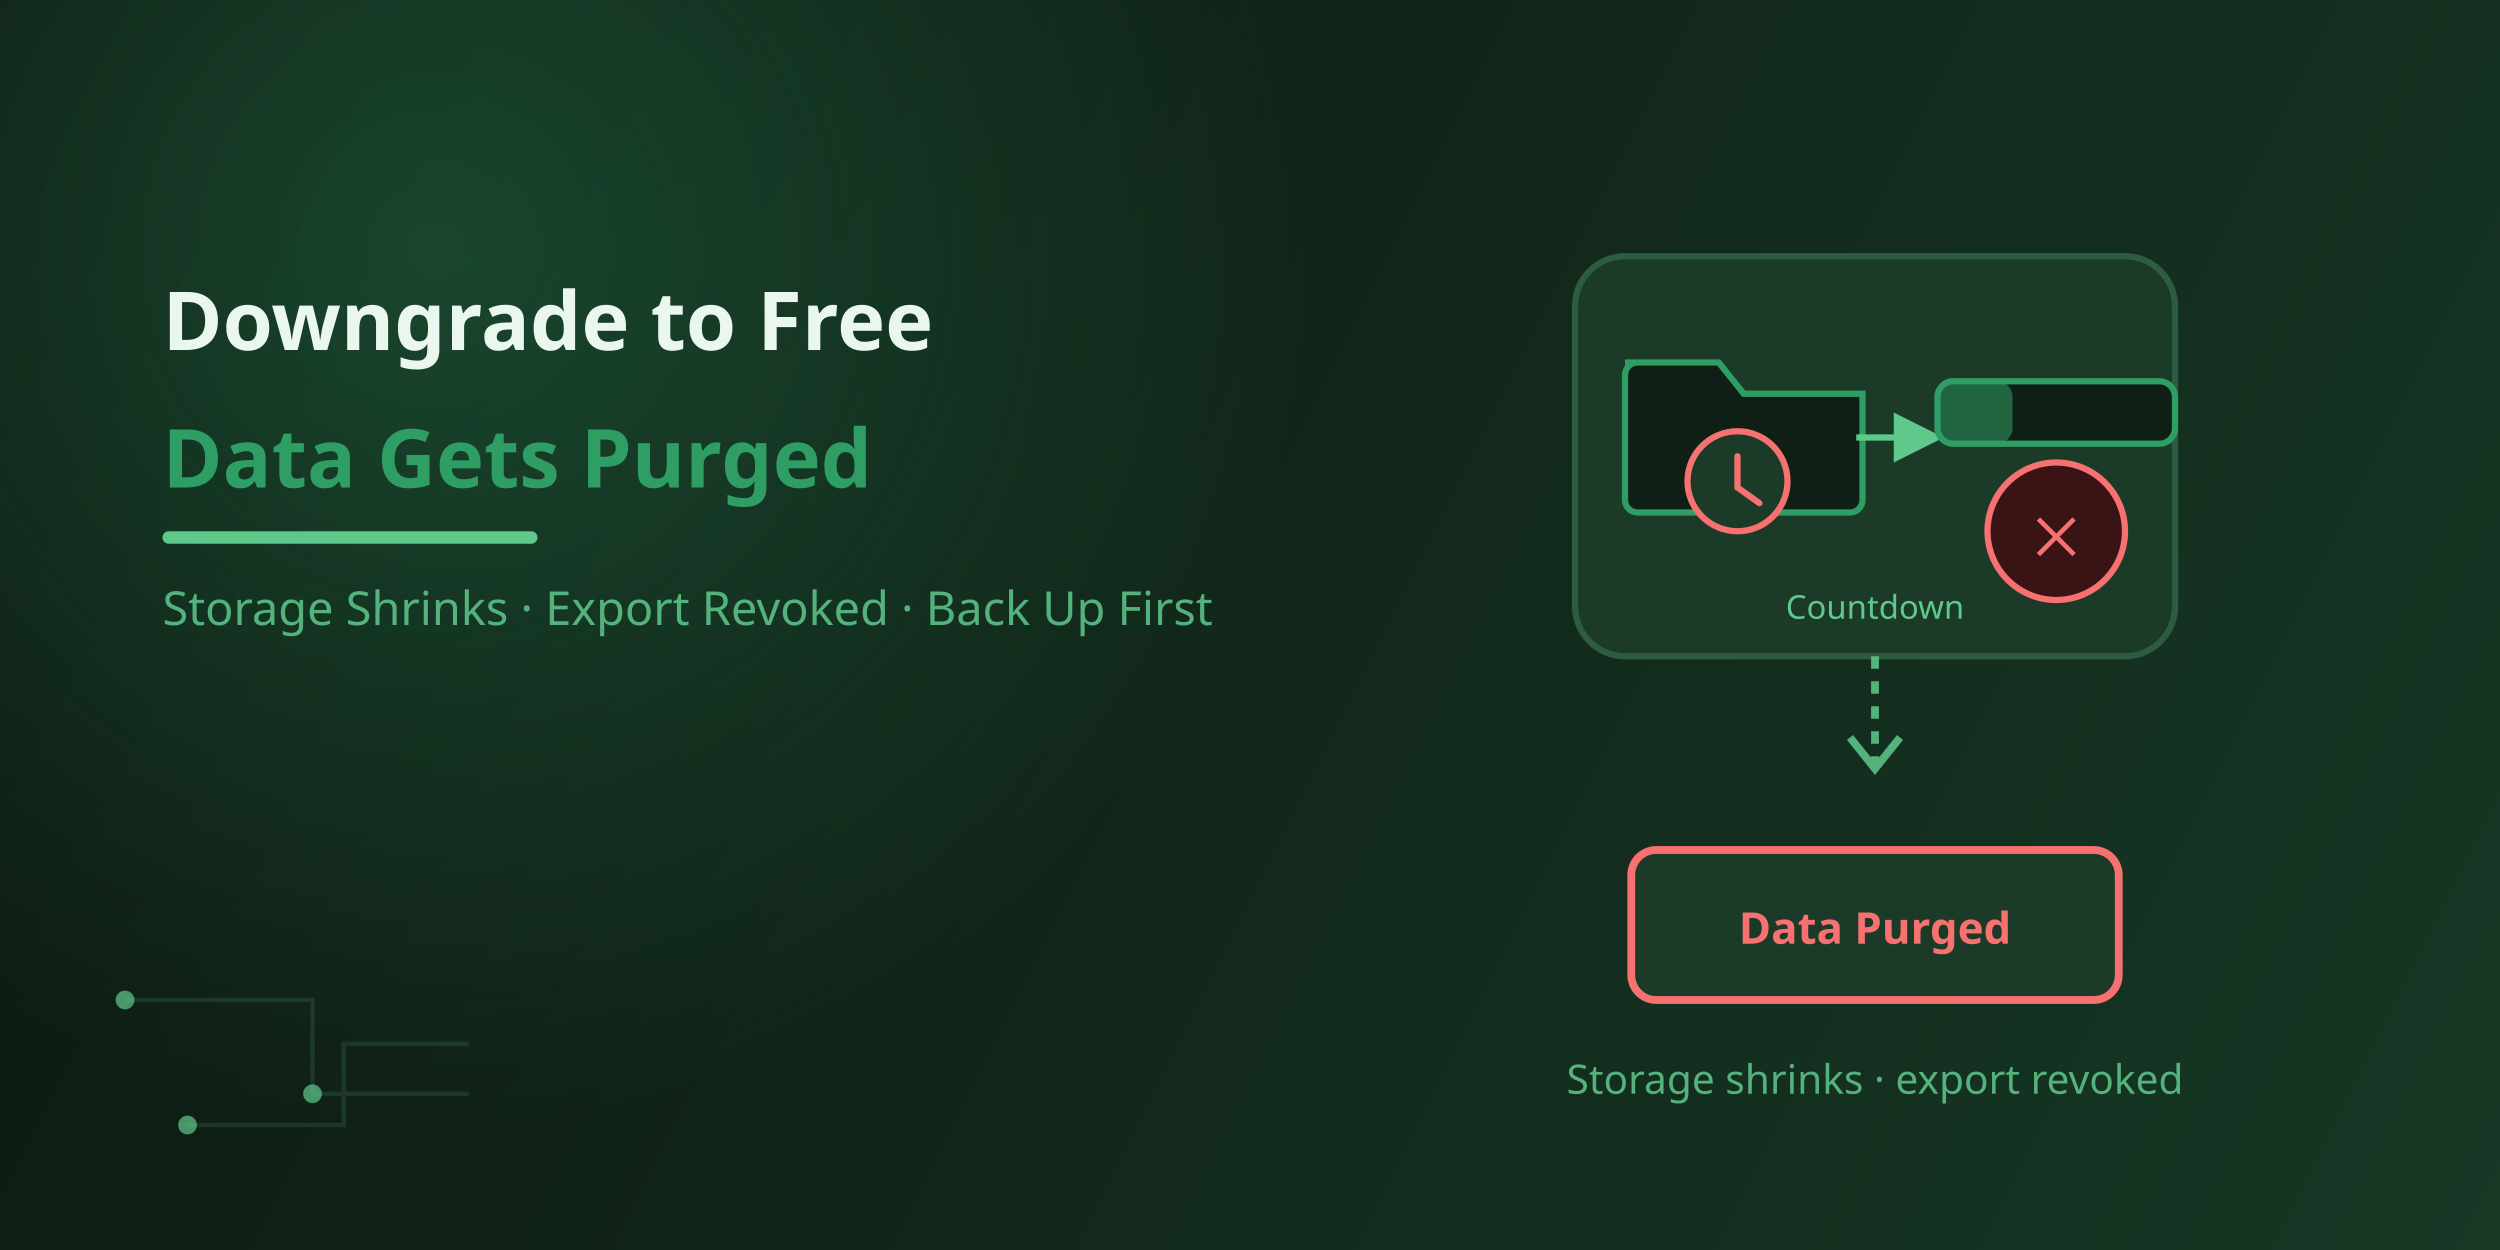
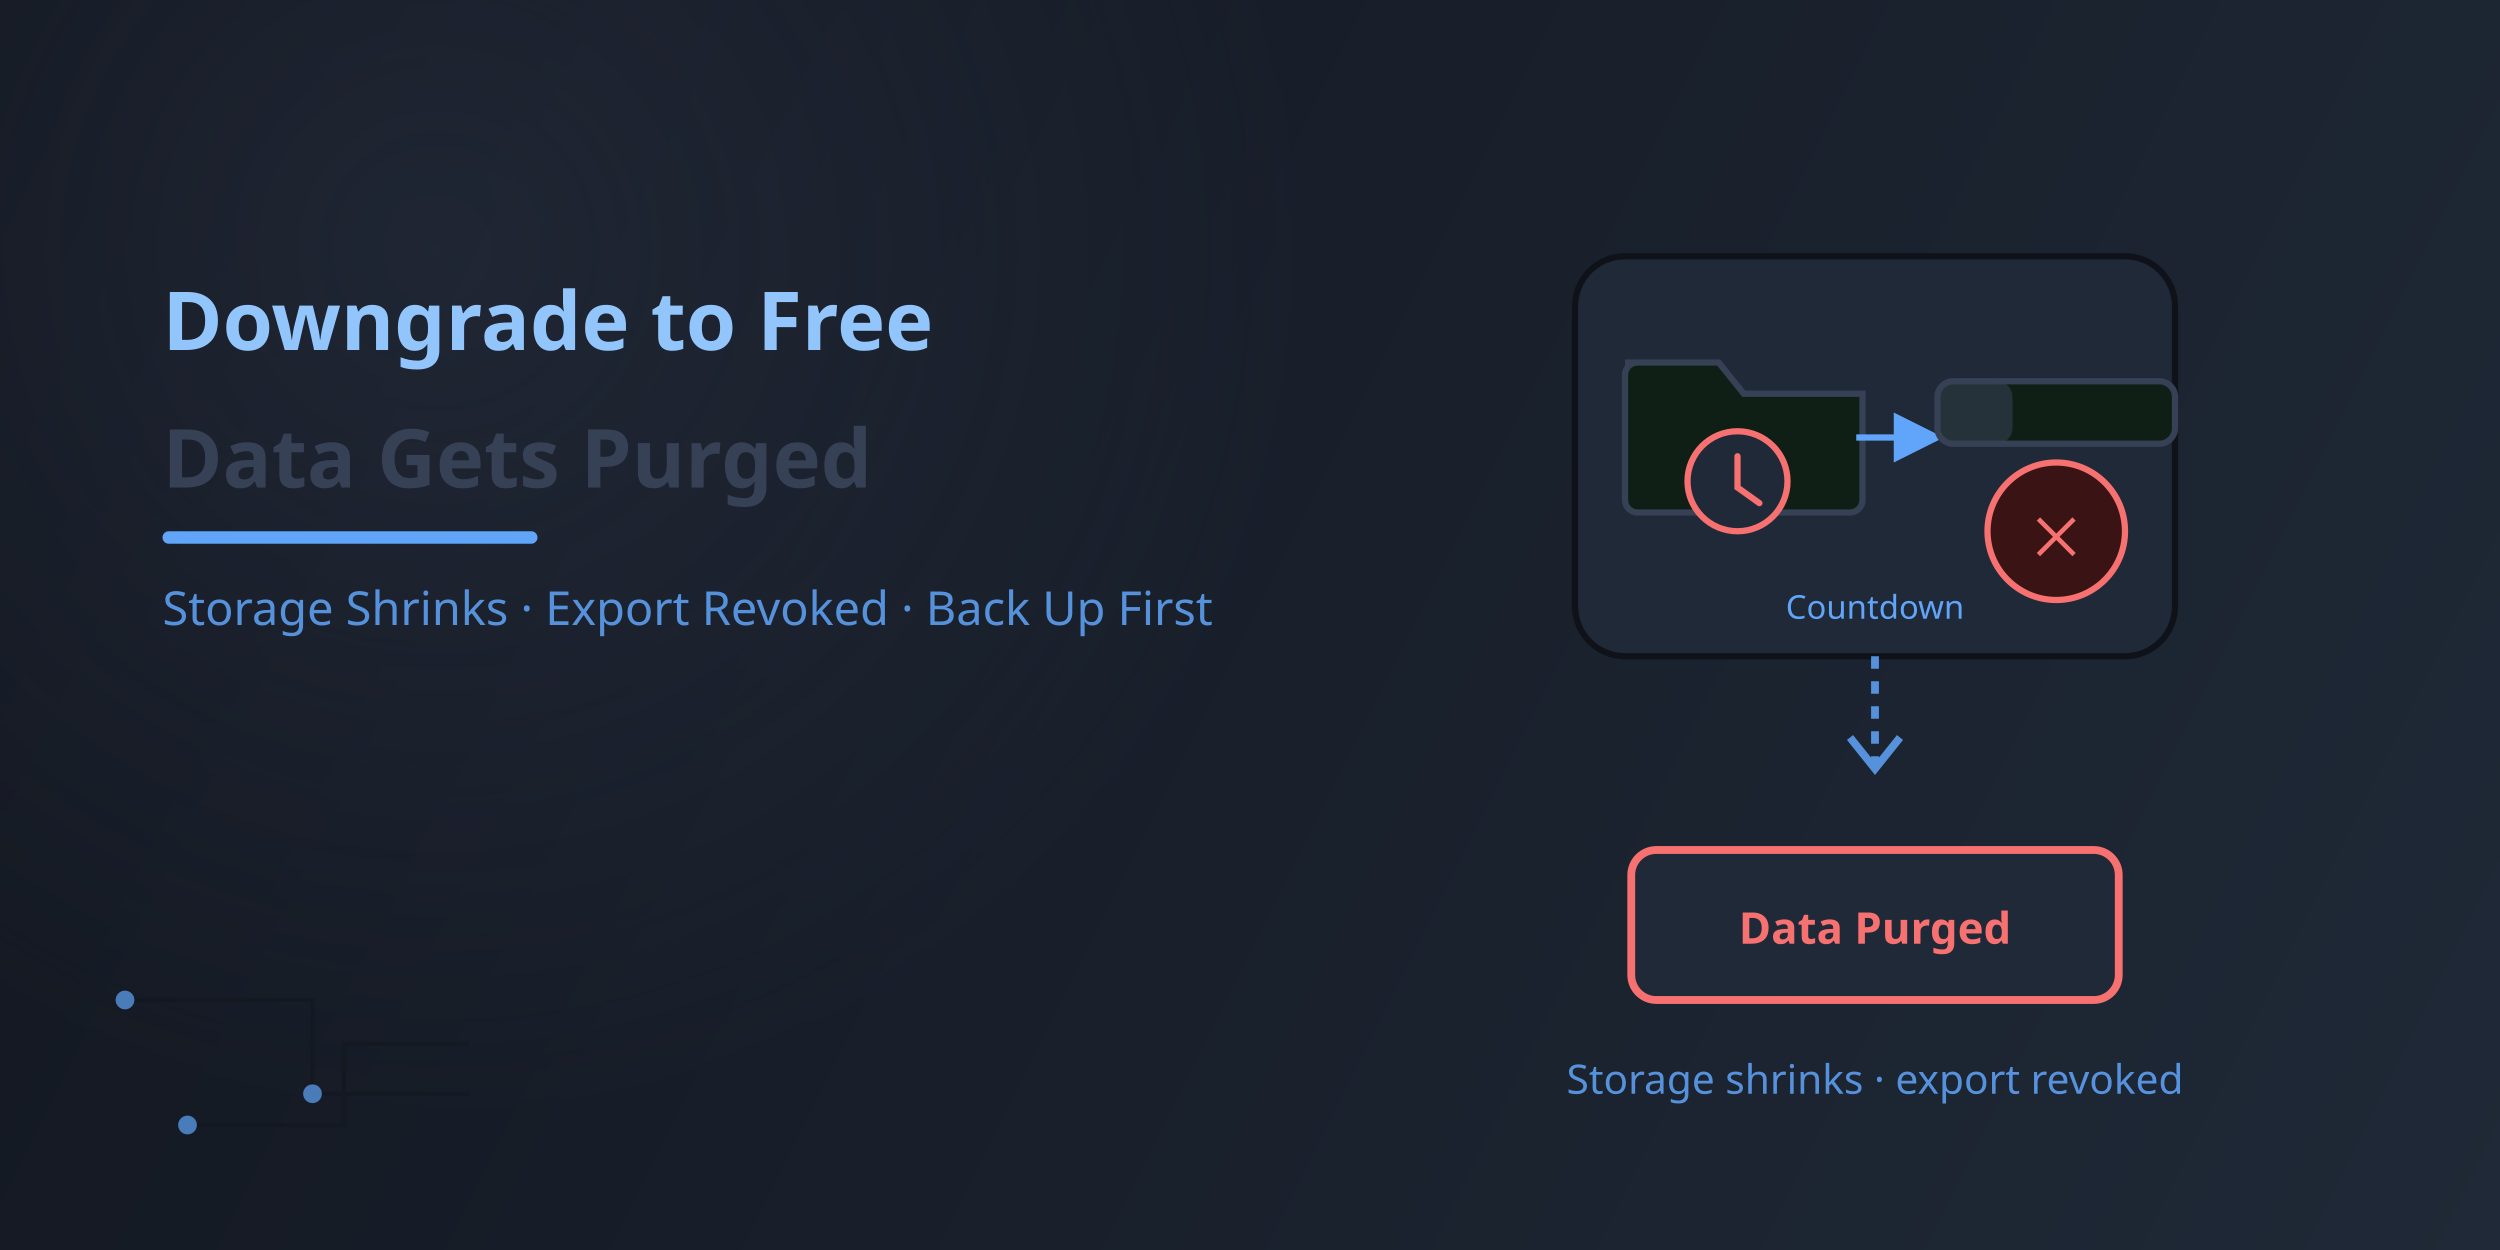
<svg xmlns="http://www.w3.org/2000/svg" viewBox="0 0 800 400" role="img" aria-label="AI订阅Downgrade to Free后数据保留期限封面图">
  <defs>
    <linearGradient id="bgGradDdl" x1="0" y1="0" x2="800" y2="400" gradientUnits="userSpaceOnUse">
-       <stop offset="0" stop-color="#0d1610" />
-       <stop offset="1" stop-color="#163825" />
+       <stop offset="0" stop-color="#12161f" />
+       <stop offset="1" stop-color="#1f2937" />
    </linearGradient>
    <radialGradient id="glowDdl" cx="140" cy="80" r="280" gradientUnits="userSpaceOnUse">
-       <stop offset="0" stop-color="#2f9e64" stop-opacity="0.32" />
-       <stop offset="1" stop-color="#2f9e64" stop-opacity="0" />
+       <stop offset="0" stop-color="#374155" stop-opacity="0.32" />
+       <stop offset="1" stop-color="#374155" stop-opacity="0" />
    </radialGradient>
  </defs>
  <rect width="800" height="400" fill="url(#bgGradDdl)" />
  <rect width="800" height="400" fill="url(#glowDdl)" />
-   <g stroke="#2d5c40" stroke-width="1.4" opacity="0.4" fill="none">
+   <g stroke="#0f1319" stroke-width="1.4" opacity="0.4" fill="none">
    <path d="M40 320 h60 v30 h50" />
    <path d="M60 360 h50 v-26 h40" />
  </g>
-   <g fill="#5fc98c" opacity="0.7">
+   <g fill="#60a5fa" opacity="0.7">
    <circle cx="40" cy="320" r="3" />
    <circle cx="100" cy="350" r="3" />
    <circle cx="60" cy="360" r="3" />
  </g>
-   <text x="52" y="112" font-family="'PingFang SC','Microsoft YaHei',sans-serif" font-size="26" font-weight="700" fill="#eaf7ee">Downgrade to Free</text>
-   <text x="52" y="156" font-family="'PingFang SC','Microsoft YaHei',sans-serif" font-size="26" font-weight="700" fill="#2f9e64">Data Gets Purged</text>
-   <rect x="52" y="170" width="120" height="4" rx="2" fill="#5fc98c" />
-   <text x="52" y="200" font-family="'PingFang SC','Microsoft YaHei',sans-serif" font-size="15" font-weight="400" fill="#5fc98c" opacity="0.85">Storage Shrinks · Export Revoked · Back Up First</text>
+   <text x="52" y="112" font-family="'PingFang SC','Microsoft YaHei',sans-serif" font-size="26" font-weight="700" fill="#93c5fd">Downgrade to Free</text>
+   <text x="52" y="156" font-family="'PingFang SC','Microsoft YaHei',sans-serif" font-size="26" font-weight="700" fill="#374155">Data Gets Purged</text>
+   <rect x="52" y="170" width="120" height="4" rx="2" fill="#60a5fa" />
+   <text x="52" y="200" font-family="'PingFang SC','Microsoft YaHei',sans-serif" font-size="15" font-weight="400" fill="#60a5fa" opacity="0.85">Storage Shrinks · Export Revoked · Back Up First</text>
  <defs>
    <marker id="arrowDdl" markerWidth="8" markerHeight="8" refX="4" refY="4" orient="auto">
-       <path d="M0 0 L8 4 L0 8 Z" fill="#5fc98c" />
+       <path d="M0 0 L8 4 L0 8 Z" fill="#60a5fa" />
    </marker>
  </defs>
  <g transform="translate(600,146)">
-     <rect x="-96" y="-64" width="192" height="128" rx="16" fill="#1b3a28" stroke="#2d5c40" stroke-width="2" />
-     <path d="M-80 -30 h30 l8 10 h38 v34 a4 4 0 0 1 -4 4 h-68 a4 4 0 0 1 -4 -4 v-40 a4 4 0 0 1 4 -4 z" fill="#0f1f16" stroke="#2f9e64" stroke-width="2" />
-     <circle cx="-44" cy="8" r="16" fill="#1b3a28" stroke="#f87171" stroke-width="2" />
+     <rect x="-96" y="-64" width="192" height="128" rx="16" fill="#1f2937" stroke="#0f1319" stroke-width="2" />
+     <path d="M-80 -30 h30 l8 10 h38 v34 a4 4 0 0 1 -4 4 h-68 a4 4 0 0 1 -4 -4 v-40 a4 4 0 0 1 4 -4 z" fill="#0f1f16" stroke="#374155" stroke-width="2" />
+     <circle cx="-44" cy="8" r="16" fill="#1f2937" stroke="#f87171" stroke-width="2" />
    <path d="M-44 0 v10 l7 5" stroke="#f87171" stroke-width="2" stroke-linecap="round" fill="none" />
-     <path d="M-6 -6 h20" stroke="#5fc98c" stroke-width="2" marker-end="url(#arrowDdl)" />
-     <rect x="20" y="-24" width="76" height="20" rx="5" fill="#0f1f16" stroke="#2f9e64" stroke-width="2" />
-     <rect x="20" y="-24" width="24" height="20" rx="5" fill="#2f9e64" opacity="0.55" />
+     <path d="M-6 -6 h20" stroke="#60a5fa" stroke-width="2" marker-end="url(#arrowDdl)" />
+     <rect x="20" y="-24" width="76" height="20" rx="5" fill="#0f1f16" stroke="#374155" stroke-width="2" />
+     <rect x="20" y="-24" width="24" height="20" rx="5" fill="#374155" opacity="0.55" />
    <circle cx="58" cy="24" r="22" fill="#3a1414" stroke="#f87171" stroke-width="2" />
    <text x="58" y="32" text-anchor="middle" font-size="18" fill="#f87171">✕</text>
-     <text x="0" y="52" text-anchor="middle" font-family="'PingFang SC','Microsoft YaHei',sans-serif" font-size="10.5" fill="#5fc98c">Countdown</text>
+     <text x="0" y="52" text-anchor="middle" font-family="'PingFang SC','Microsoft YaHei',sans-serif" font-size="10.5" fill="#60a5fa">Countdown</text>
  </g>
-   <g stroke="#5fc98c" stroke-width="2.5" fill="none" opacity="0.85">
+   <g stroke="#60a5fa" stroke-width="2.5" fill="none" opacity="0.85">
    <path d="M600 210 v34" stroke-dasharray="4 4" />
    <path d="M592 236 l8 10 l8 -10" fill="none" />
  </g>
  <g transform="translate(600,296)">
-     <rect x="-78" y="-24" width="156" height="48" rx="8" fill="#1b3a28" stroke="#f87171" stroke-width="2.5" />
+     <rect x="-78" y="-24" width="156" height="48" rx="8" fill="#1f2937" stroke="#f87171" stroke-width="2.5" />
    <text x="0" y="6" text-anchor="middle" font-family="'PingFang SC','Microsoft YaHei',sans-serif" font-size="14" fill="#f87171" font-weight="700">Data Purged</text>
  </g>
-   <text x="600" y="350" text-anchor="middle" font-family="'PingFang SC','Microsoft YaHei',sans-serif" font-size="13" fill="#5fc98c" opacity="0.85">Storage shrinks · export revoked</text>
+   <text x="600" y="350" text-anchor="middle" font-family="'PingFang SC','Microsoft YaHei',sans-serif" font-size="13" fill="#60a5fa" opacity="0.85">Storage shrinks · export revoked</text>
</svg>
